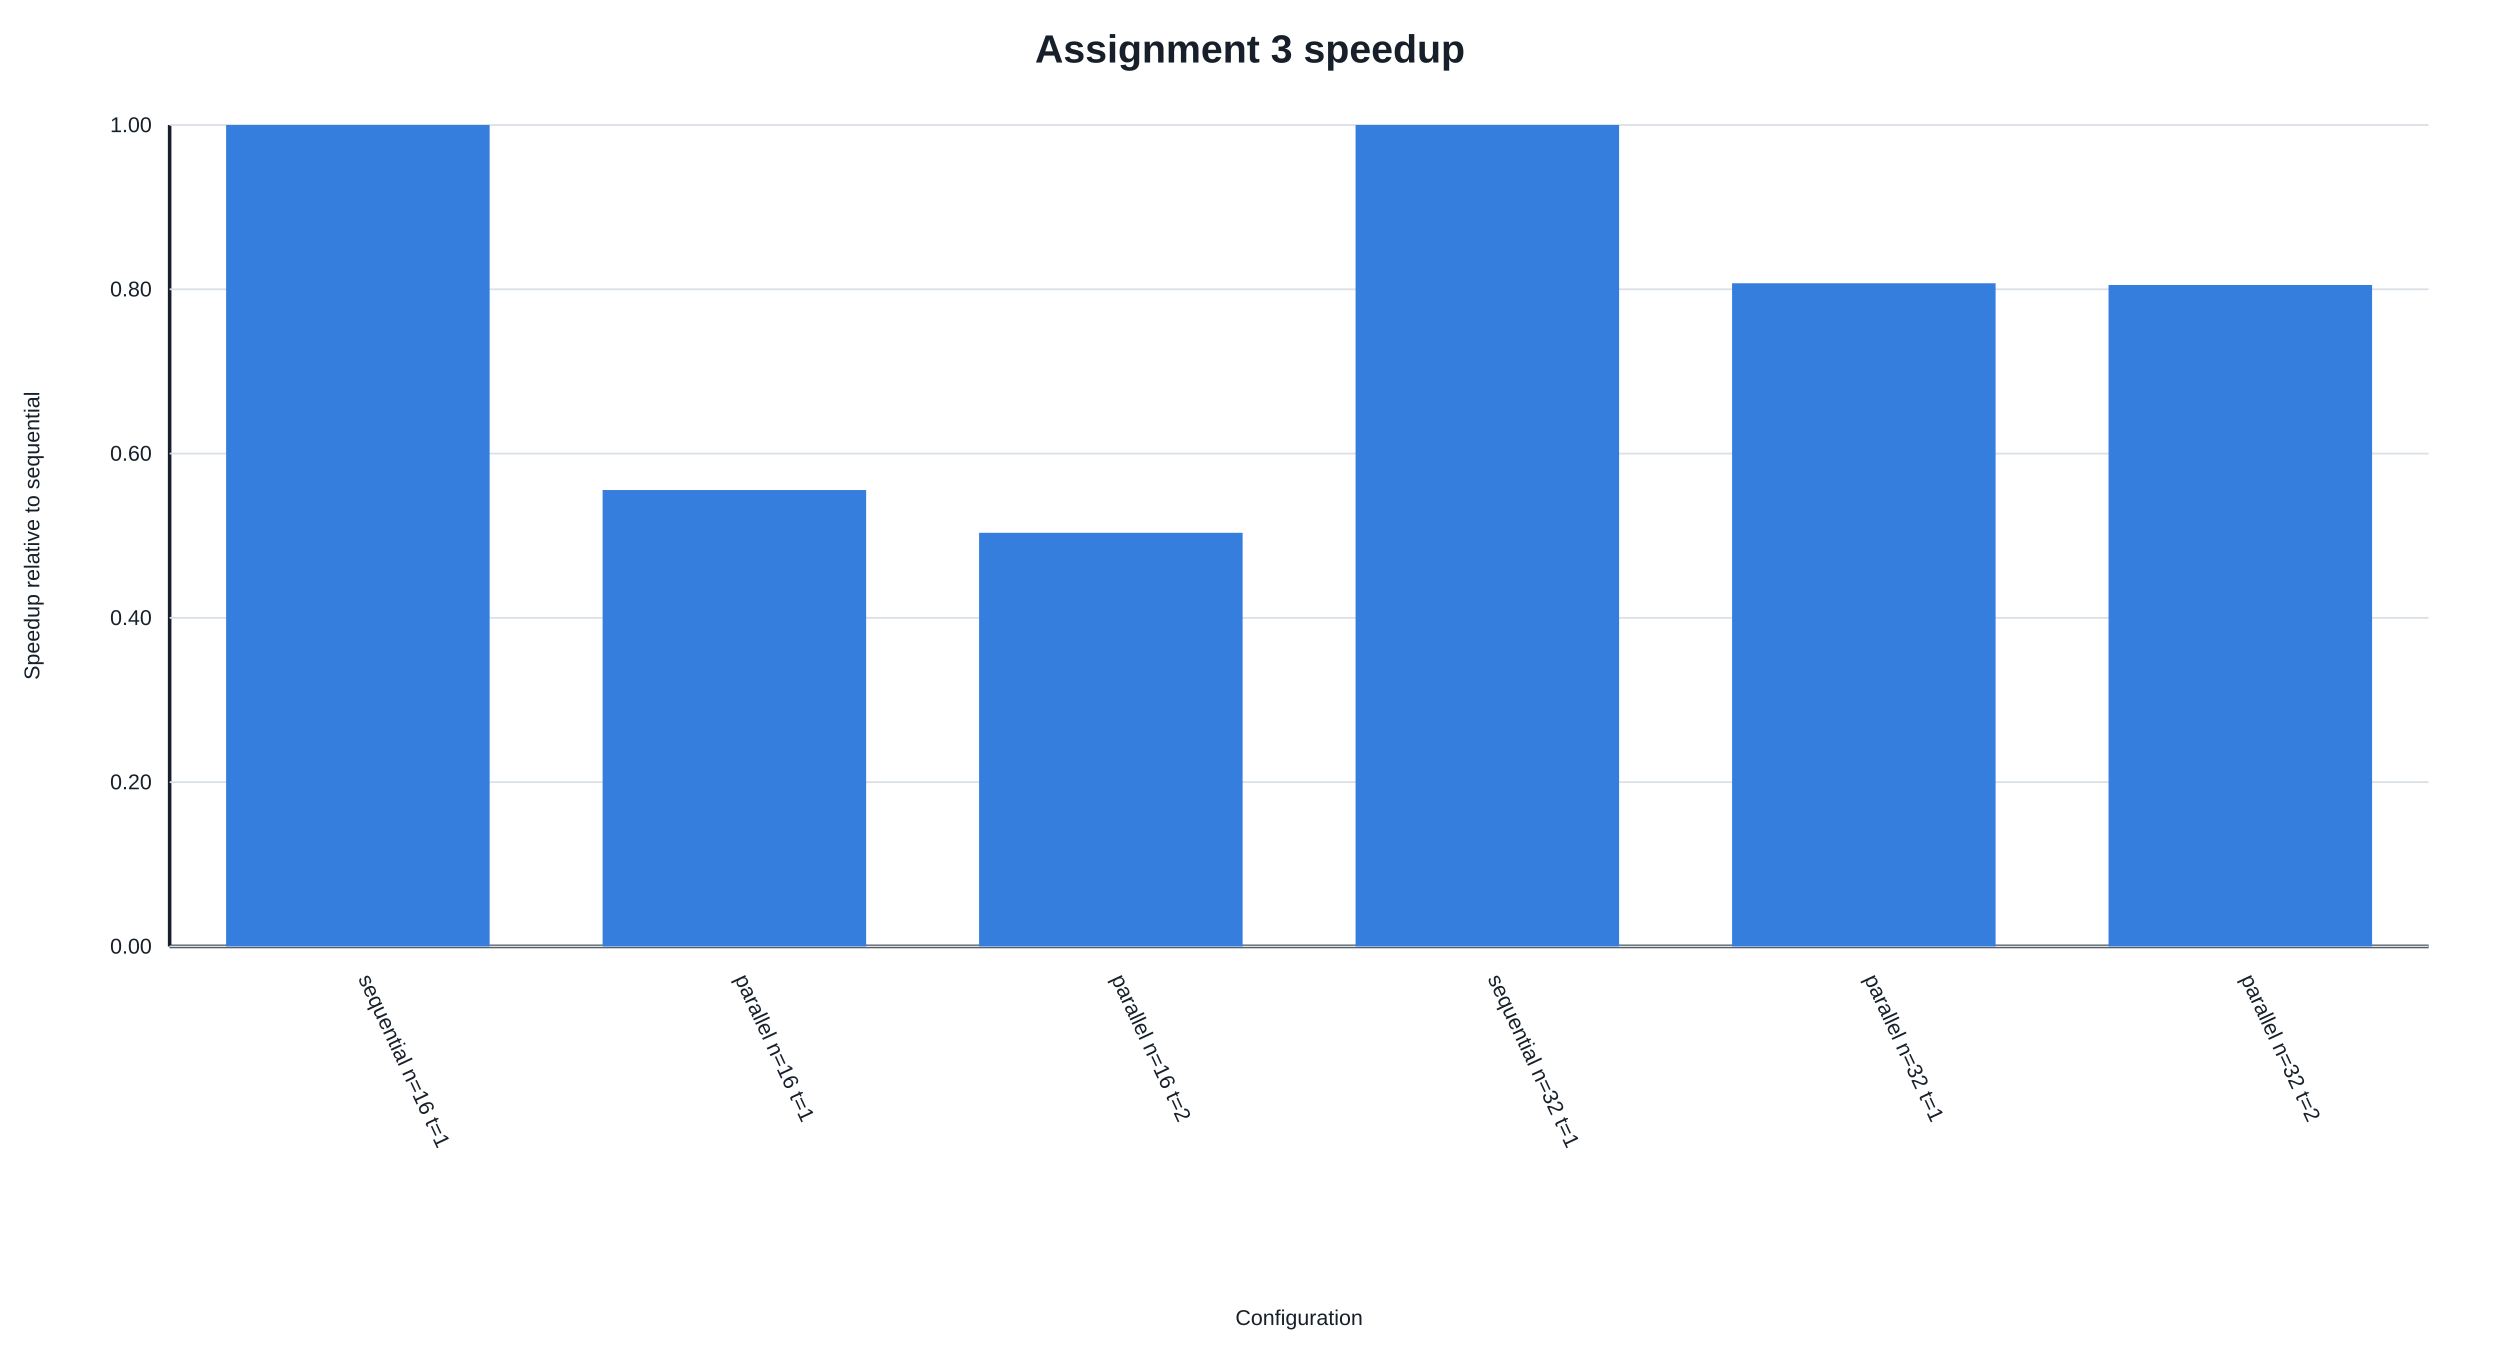
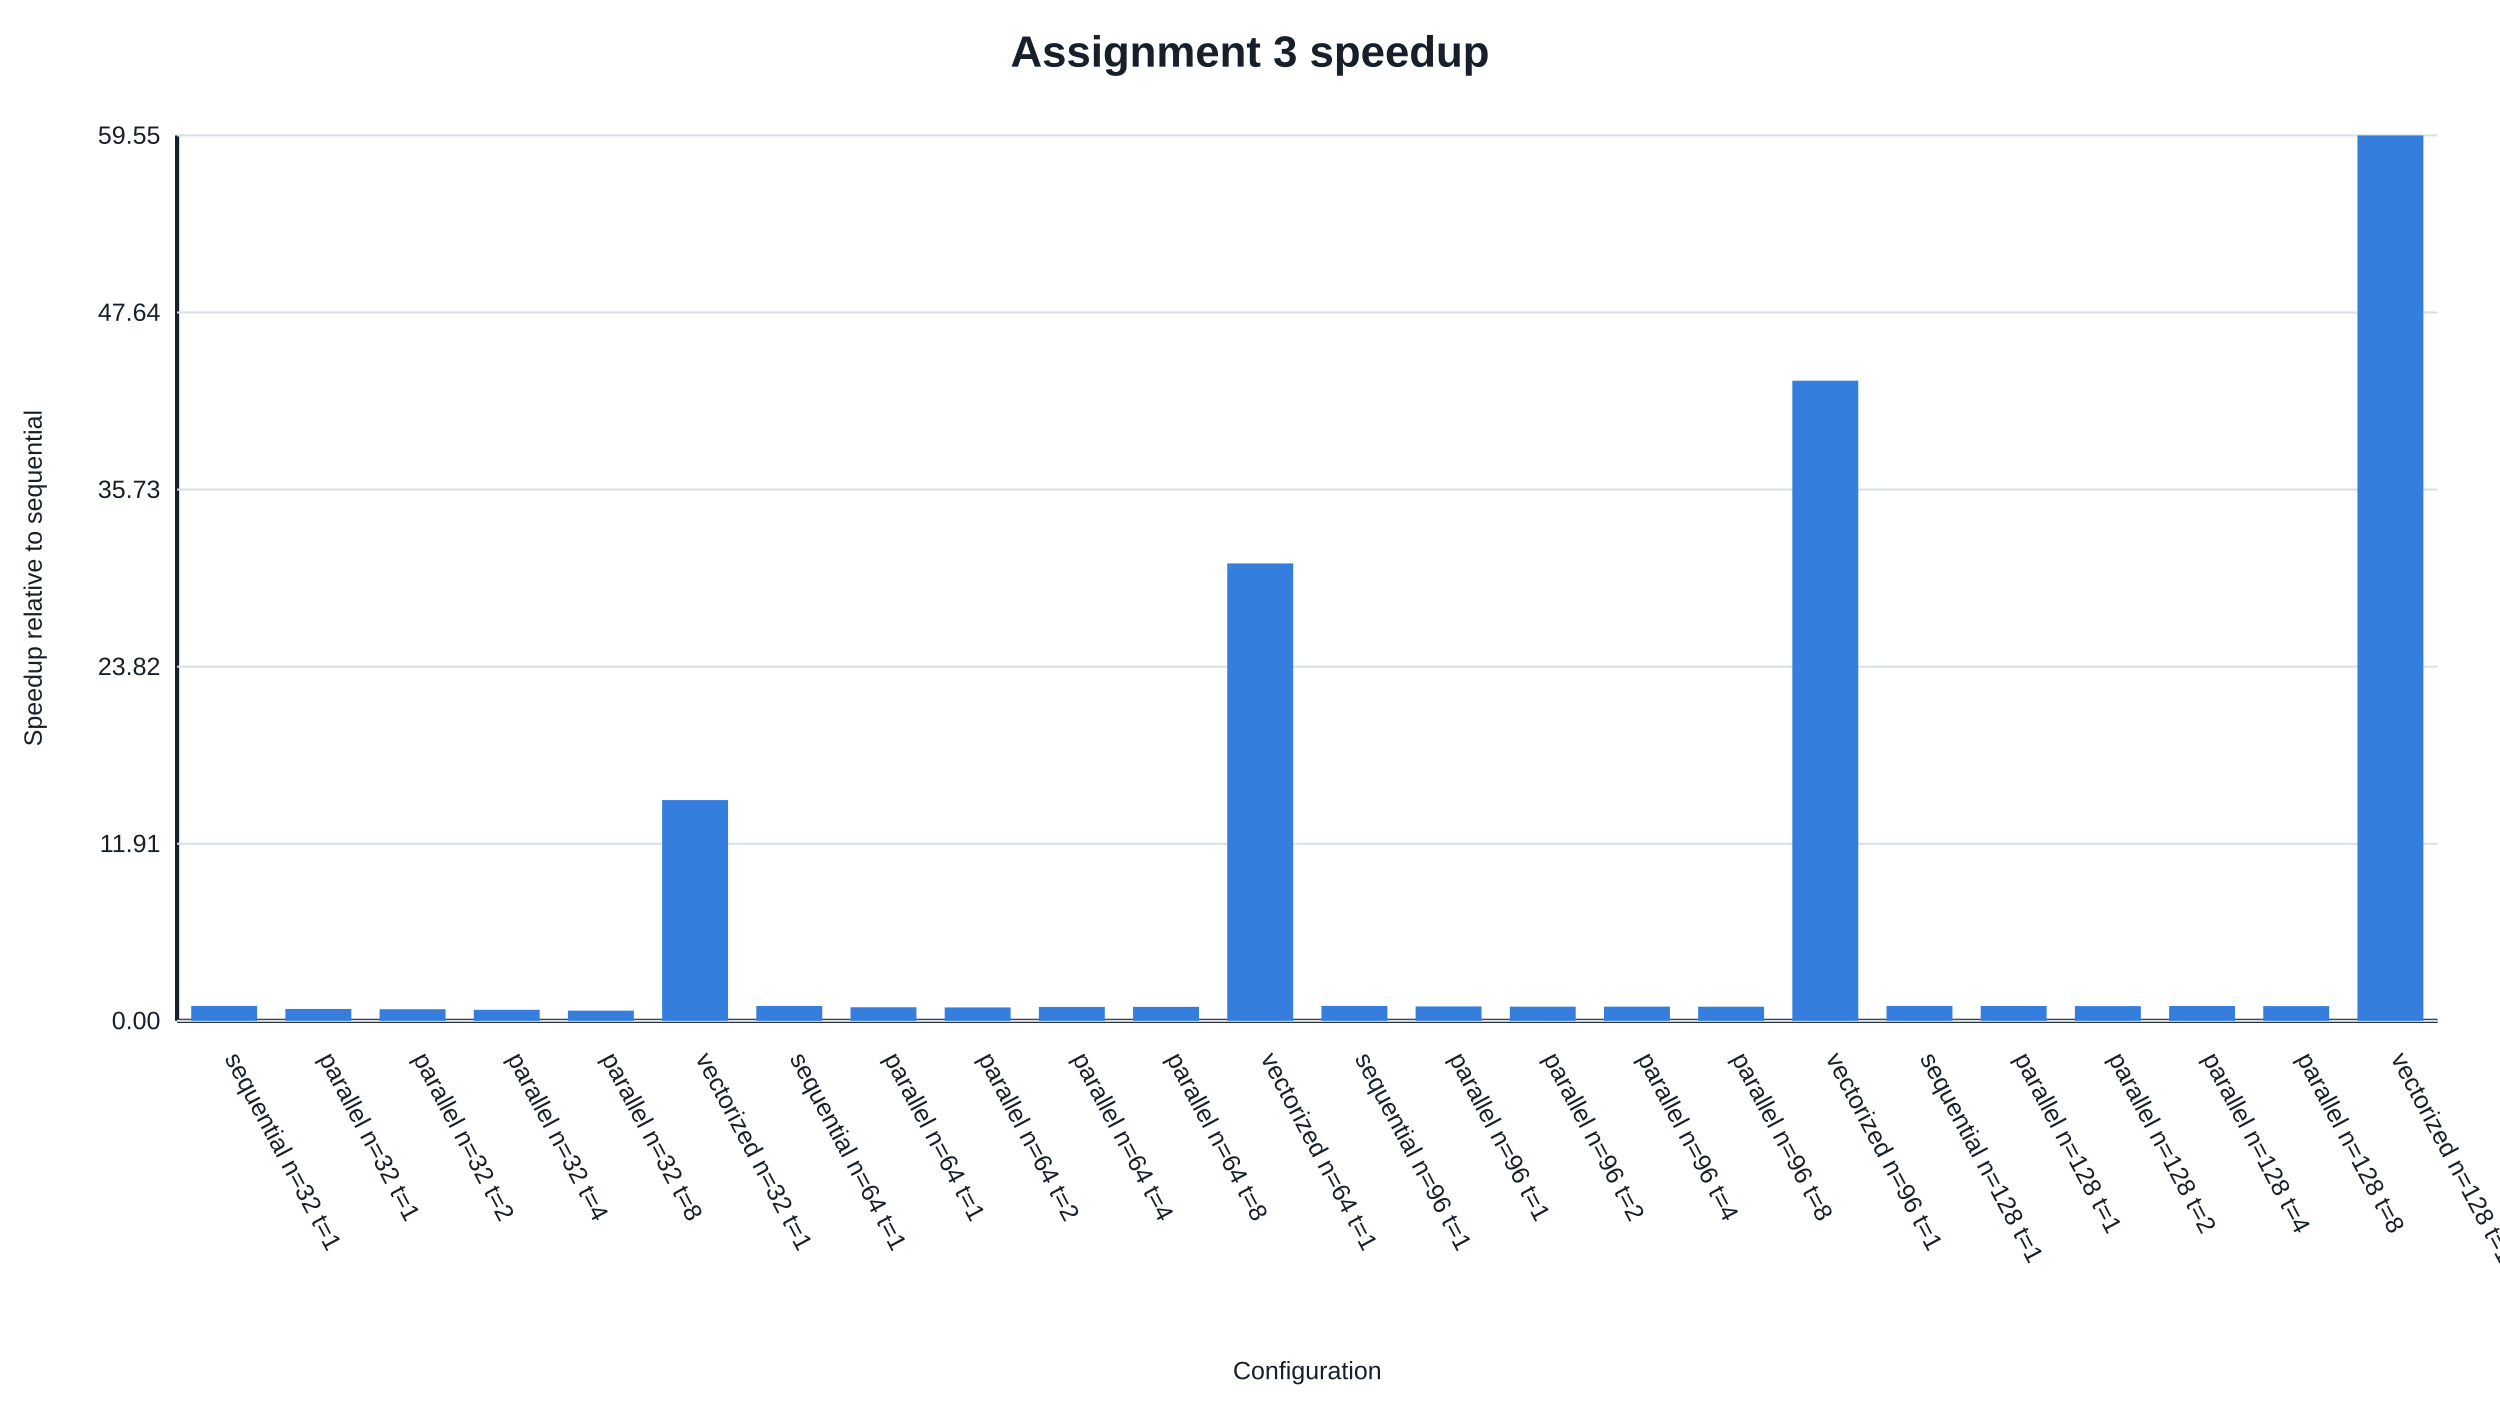
- <svg xmlns="http://www.w3.org/2000/svg" width="1400" height="760" viewBox="0 0 1400 760">
-   <style>text{font-family:Arial,sans-serif;font-size:12px;fill:#17202a}.title{font-size:22px;font-weight:bold}.axis{stroke:#17202a;stroke-width:2}.grid{stroke:#d9e0e6;stroke-width:1}.bar{fill:#357edd}</style>
-   <text x="700.0" y="35" text-anchor="middle" class="title">Assignment 3 speedup</text>
-   <line x1="95" y1="70" x2="95" y2="530" class="axis" />
-   <line x1="95" y1="530" x2="1360" y2="530" class="axis" />
-   <text x="22" y="300.0" transform="rotate(-90 22 300.0)" text-anchor="middle">Speedup relative to sequential</text>
-   <text x="727.5" y="742" text-anchor="middle">Configuration</text>
-   <line x1="95" y1="530.00" x2="1360" y2="530.00" class="grid" />
-   <text x="85" y="534.00" text-anchor="end">0.00</text>
-   <line x1="95" y1="438.00" x2="1360" y2="438.00" class="grid" />
-   <text x="85" y="442.00" text-anchor="end">0.20</text>
-   <line x1="95" y1="346.00" x2="1360" y2="346.00" class="grid" />
-   <text x="85" y="350.00" text-anchor="end">0.40</text>
-   <line x1="95" y1="254.00" x2="1360" y2="254.00" class="grid" />
-   <text x="85" y="258.00" text-anchor="end">0.60</text>
-   <line x1="95" y1="162.00" x2="1360" y2="162.00" class="grid" />
-   <text x="85" y="166.00" text-anchor="end">0.80</text>
-   <line x1="95" y1="70.00" x2="1360" y2="70.00" class="grid" />
-   <text x="85" y="74.00" text-anchor="end">1.00</text>
-   <rect x="126.62" y="70.00" width="147.58" height="460.00" class="bar" />
-   <text x="200.42" y="548" transform="rotate(65 200.42 548)" text-anchor="start">sequential n=16 t=1</text>
-   <rect x="337.46" y="274.42" width="147.58" height="255.58" class="bar" />
-   <text x="411.25" y="548" transform="rotate(65 411.25 548)" text-anchor="start">parallel n=16 t=1</text>
-   <rect x="548.29" y="298.37" width="147.58" height="231.63" class="bar" />
-   <text x="622.08" y="548" transform="rotate(65 622.08 548)" text-anchor="start">parallel n=16 t=2</text>
-   <rect x="759.12" y="70.00" width="147.58" height="460.00" class="bar" />
-   <text x="832.92" y="548" transform="rotate(65 832.92 548)" text-anchor="start">sequential n=32 t=1</text>
-   <rect x="969.96" y="158.62" width="147.58" height="371.38" class="bar" />
-   <text x="1043.75" y="548" transform="rotate(65 1043.75 548)" text-anchor="start">parallel n=32 t=1</text>
-   <rect x="1180.79" y="159.59" width="147.58" height="370.41" class="bar" />
-   <text x="1254.58" y="548" transform="rotate(65 1254.58 548)" text-anchor="start">parallel n=32 t=2</text>
+ <svg xmlns="http://www.w3.org/2000/svg" width="1200" height="680">
+   <style>text{font-family:Arial;font-size:12px;fill:#17202a}.title{font-size:21px;font-weight:bold}.axis{stroke:#17202a;stroke-width:2}.grid{stroke:#d9e0e6}.bar{fill:#357edd}</style>
+   <text x="600.0" y="32" text-anchor="middle" class="title">Assignment 3 speedup</text>
+   <line x1="85" y1="65" x2="85" y2="490" class="axis" />
+   <line x1="85" y1="490" x2="1170" y2="490" class="axis" />
+   <text x="20" y="277.5" transform="rotate(-90 20 277.5)" text-anchor="middle">Speedup relative to sequential</text>
+   <line x1="85" y1="490.00" x2="1170" y2="490.00" class="grid" />
+   <text x="77" y="494.00" text-anchor="end">0.00</text>
+   <line x1="85" y1="405.00" x2="1170" y2="405.00" class="grid" />
+   <text x="77" y="409.00" text-anchor="end">11.91</text>
+   <line x1="85" y1="320.00" x2="1170" y2="320.00" class="grid" />
+   <text x="77" y="324.00" text-anchor="end">23.82</text>
+   <line x1="85" y1="235.00" x2="1170" y2="235.00" class="grid" />
+   <text x="77" y="239.00" text-anchor="end">35.73</text>
+   <line x1="85" y1="150.00" x2="1170" y2="150.00" class="grid" />
+   <text x="77" y="154.00" text-anchor="end">47.64</text>
+   <line x1="85" y1="65.00" x2="1170" y2="65.00" class="grid" />
+   <text x="77" y="69.00" text-anchor="end">59.55</text>
+   <rect x="91.78" y="482.86" width="31.65" height="7.14" class="bar" />
+   <text x="107.60" y="508" transform="rotate(62 107.60 508)">sequential n=32 t=1</text>
+   <rect x="136.99" y="484.29" width="31.65" height="5.71" class="bar" />
+   <text x="152.81" y="508" transform="rotate(62 152.81 508)">parallel n=32 t=1</text>
+   <rect x="182.20" y="484.43" width="31.65" height="5.57" class="bar" />
+   <text x="198.02" y="508" transform="rotate(62 198.02 508)">parallel n=32 t=2</text>
+   <rect x="227.41" y="484.70" width="31.65" height="5.30" class="bar" />
+   <text x="243.23" y="508" transform="rotate(62 243.23 508)">parallel n=32 t=4</text>
+   <rect x="272.61" y="485.11" width="31.65" height="4.89" class="bar" />
+   <text x="288.44" y="508" transform="rotate(62 288.44 508)">parallel n=32 t=8</text>
+   <rect x="317.82" y="384.04" width="31.65" height="105.96" class="bar" />
+   <text x="333.65" y="508" transform="rotate(62 333.65 508)">vectorized n=32 t=1</text>
+   <rect x="363.03" y="482.86" width="31.65" height="7.14" class="bar" />
+   <text x="378.85" y="508" transform="rotate(62 378.85 508)">sequential n=64 t=1</text>
+   <rect x="408.24" y="483.48" width="31.65" height="6.52" class="bar" />
+   <text x="424.06" y="508" transform="rotate(62 424.06 508)">parallel n=64 t=1</text>
+   <rect x="453.45" y="483.57" width="31.65" height="6.43" class="bar" />
+   <text x="469.27" y="508" transform="rotate(62 469.27 508)">parallel n=64 t=2</text>
+   <rect x="498.66" y="483.31" width="31.65" height="6.69" class="bar" />
+   <text x="514.48" y="508" transform="rotate(62 514.48 508)">parallel n=64 t=4</text>
+   <rect x="543.86" y="483.29" width="31.65" height="6.71" class="bar" />
+   <text x="559.69" y="508" transform="rotate(62 559.69 508)">parallel n=64 t=8</text>
+   <rect x="589.07" y="270.44" width="31.65" height="219.56" class="bar" />
+   <text x="604.90" y="508" transform="rotate(62 604.90 508)">vectorized n=64 t=1</text>
+   <rect x="634.28" y="482.86" width="31.65" height="7.14" class="bar" />
+   <text x="650.10" y="508" transform="rotate(62 650.10 508)">sequential n=96 t=1</text>
+   <rect x="679.49" y="483.09" width="31.65" height="6.91" class="bar" />
+   <text x="695.31" y="508" transform="rotate(62 695.31 508)">parallel n=96 t=1</text>
+   <rect x="724.70" y="483.21" width="31.65" height="6.79" class="bar" />
+   <text x="740.52" y="508" transform="rotate(62 740.52 508)">parallel n=96 t=2</text>
+   <rect x="769.91" y="483.19" width="31.65" height="6.81" class="bar" />
+   <text x="785.73" y="508" transform="rotate(62 785.73 508)">parallel n=96 t=4</text>
+   <rect x="815.11" y="483.22" width="31.65" height="6.78" class="bar" />
+   <text x="830.94" y="508" transform="rotate(62 830.94 508)">parallel n=96 t=8</text>
+   <rect x="860.32" y="182.74" width="31.65" height="307.26" class="bar" />
+   <text x="876.15" y="508" transform="rotate(62 876.15 508)">vectorized n=96 t=1</text>
+   <rect x="905.53" y="482.86" width="31.65" height="7.14" class="bar" />
+   <text x="921.35" y="508" transform="rotate(62 921.35 508)">sequential n=128 t=1</text>
+   <rect x="950.74" y="482.88" width="31.65" height="7.12" class="bar" />
+   <text x="966.56" y="508" transform="rotate(62 966.56 508)">parallel n=128 t=1</text>
+   <rect x="995.95" y="482.93" width="31.65" height="7.07" class="bar" />
+   <text x="1011.77" y="508" transform="rotate(62 1011.77 508)">parallel n=128 t=2</text>
+   <rect x="1041.16" y="482.87" width="31.65" height="7.13" class="bar" />
+   <text x="1056.98" y="508" transform="rotate(62 1056.98 508)">parallel n=128 t=4</text>
+   <rect x="1086.36" y="482.93" width="31.65" height="7.07" class="bar" />
+   <text x="1102.19" y="508" transform="rotate(62 1102.19 508)">parallel n=128 t=8</text>
+   <rect x="1131.57" y="65.00" width="31.65" height="425.00" class="bar" />
+   <text x="1147.40" y="508" transform="rotate(62 1147.40 508)">vectorized n=128 t=1</text>
+   <text x="627.5" y="662" text-anchor="middle">Configuration</text>
</svg>
